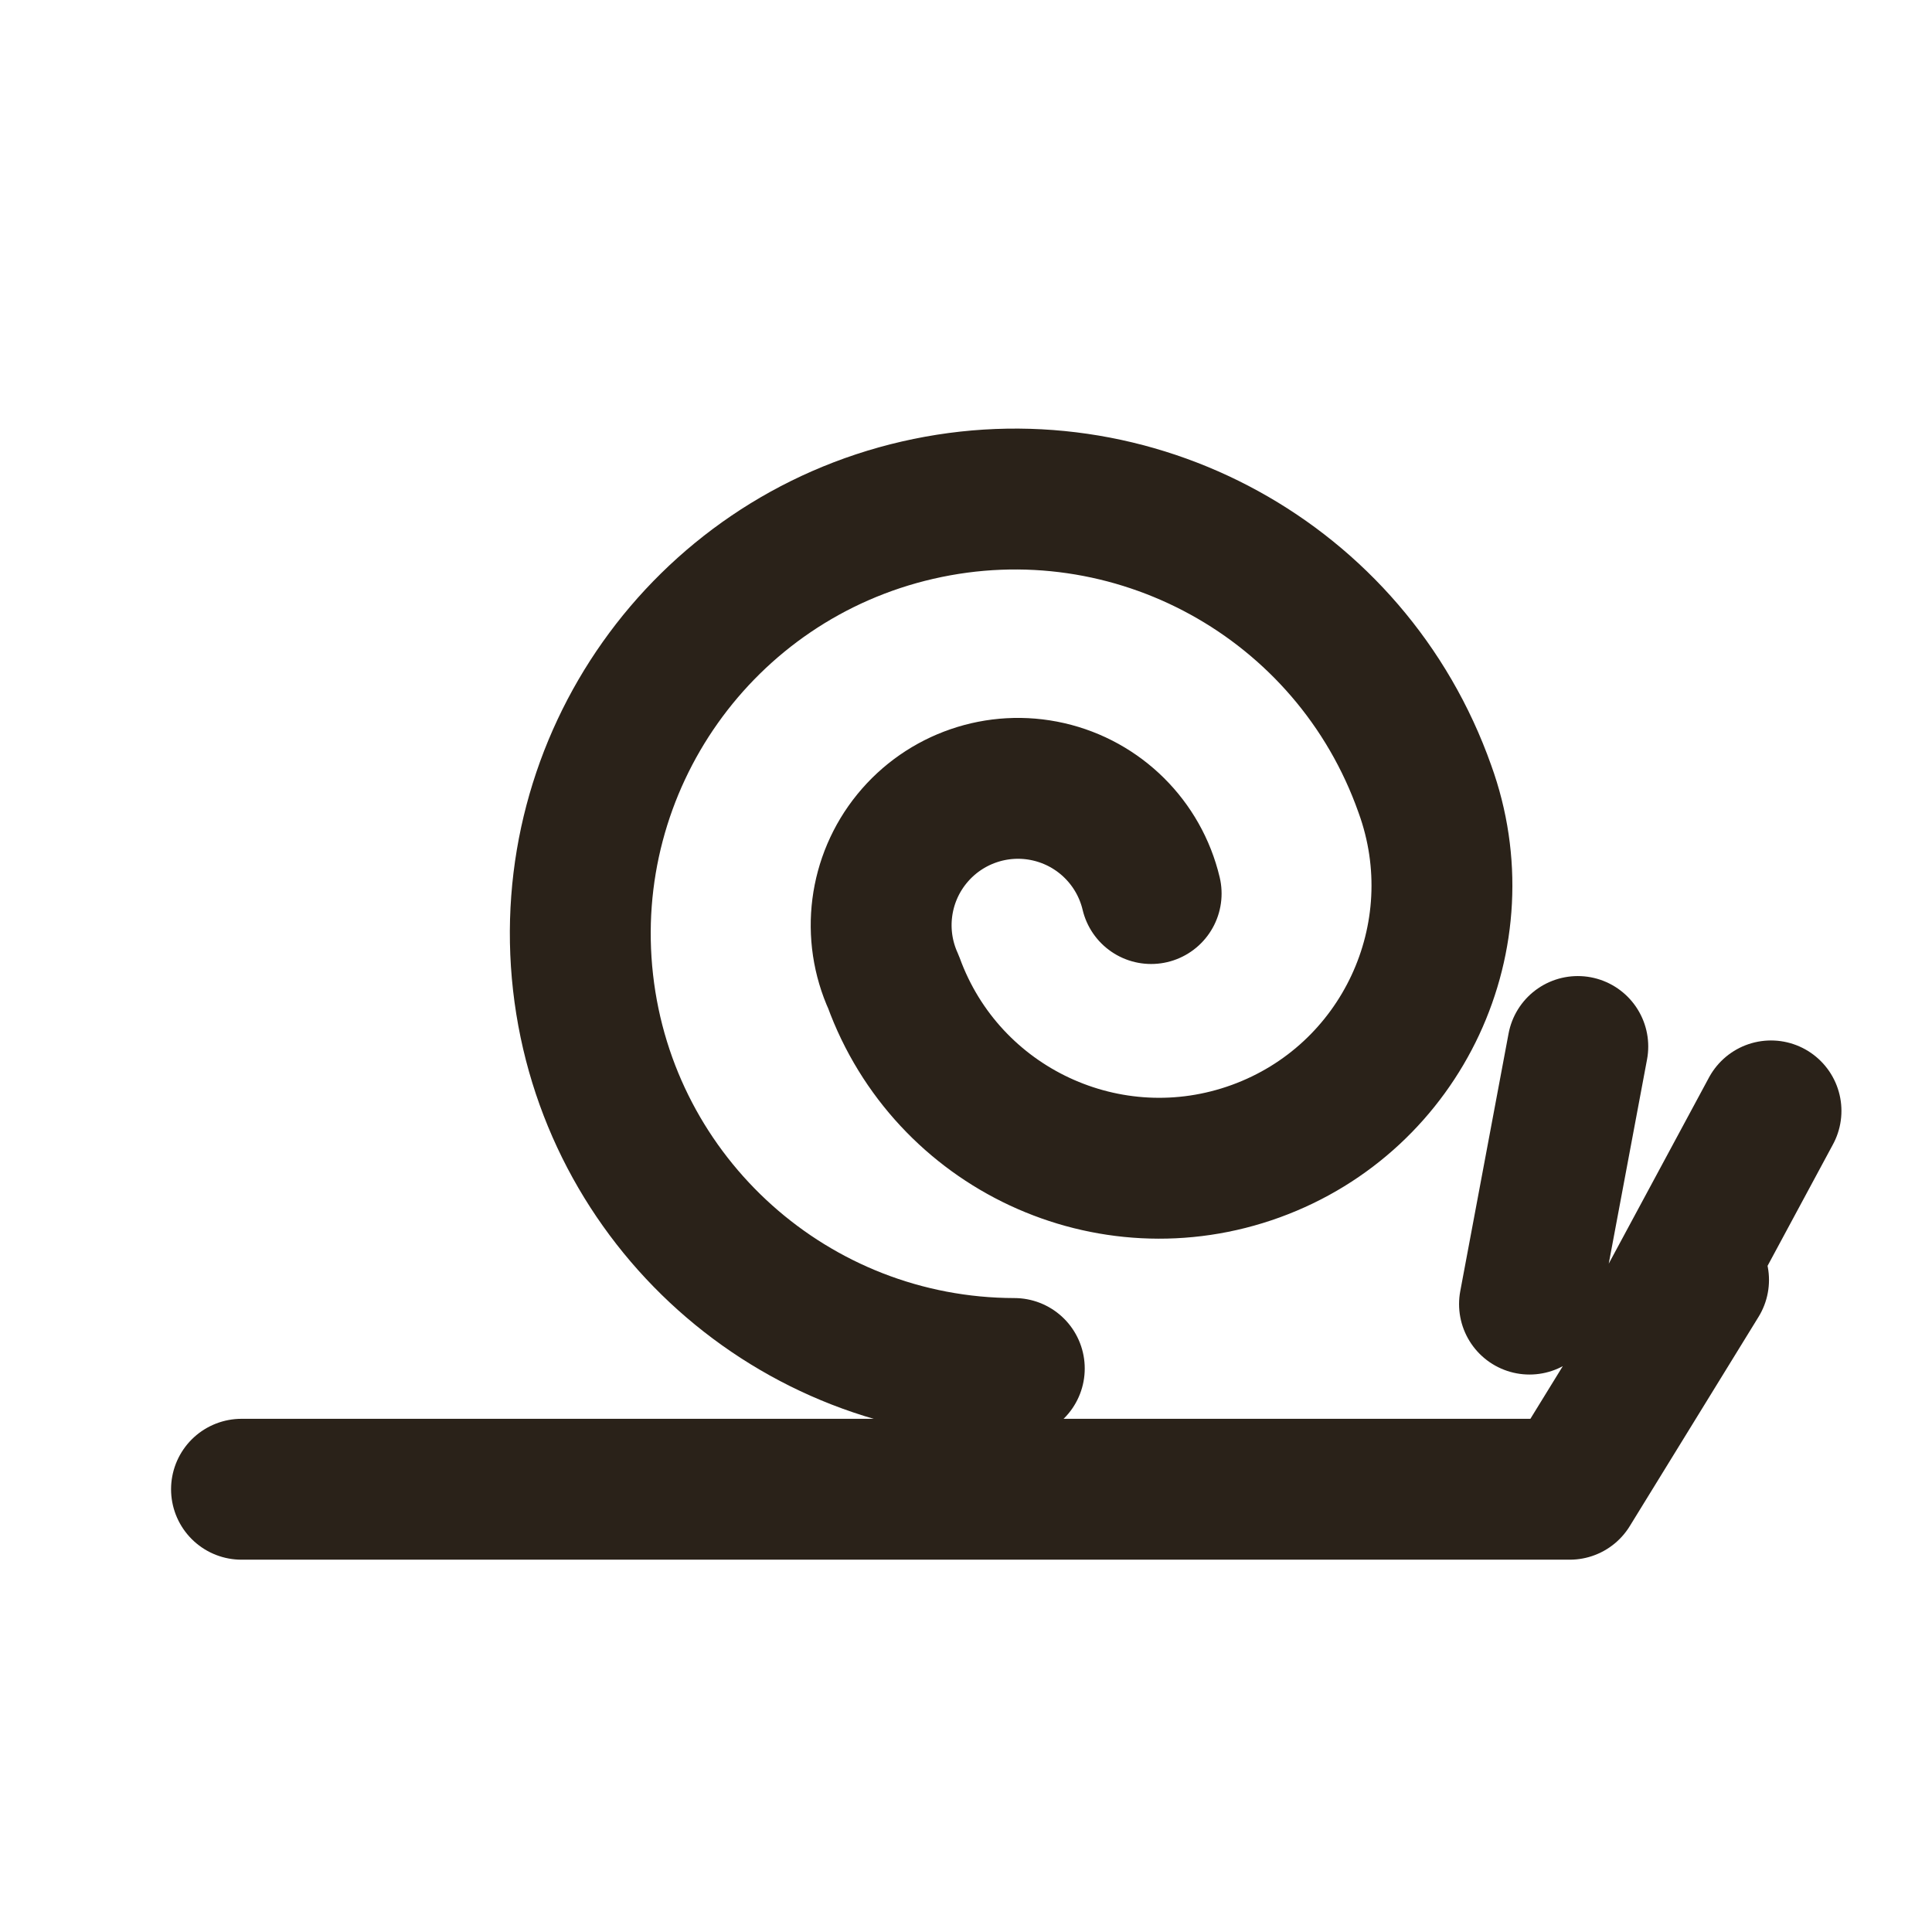
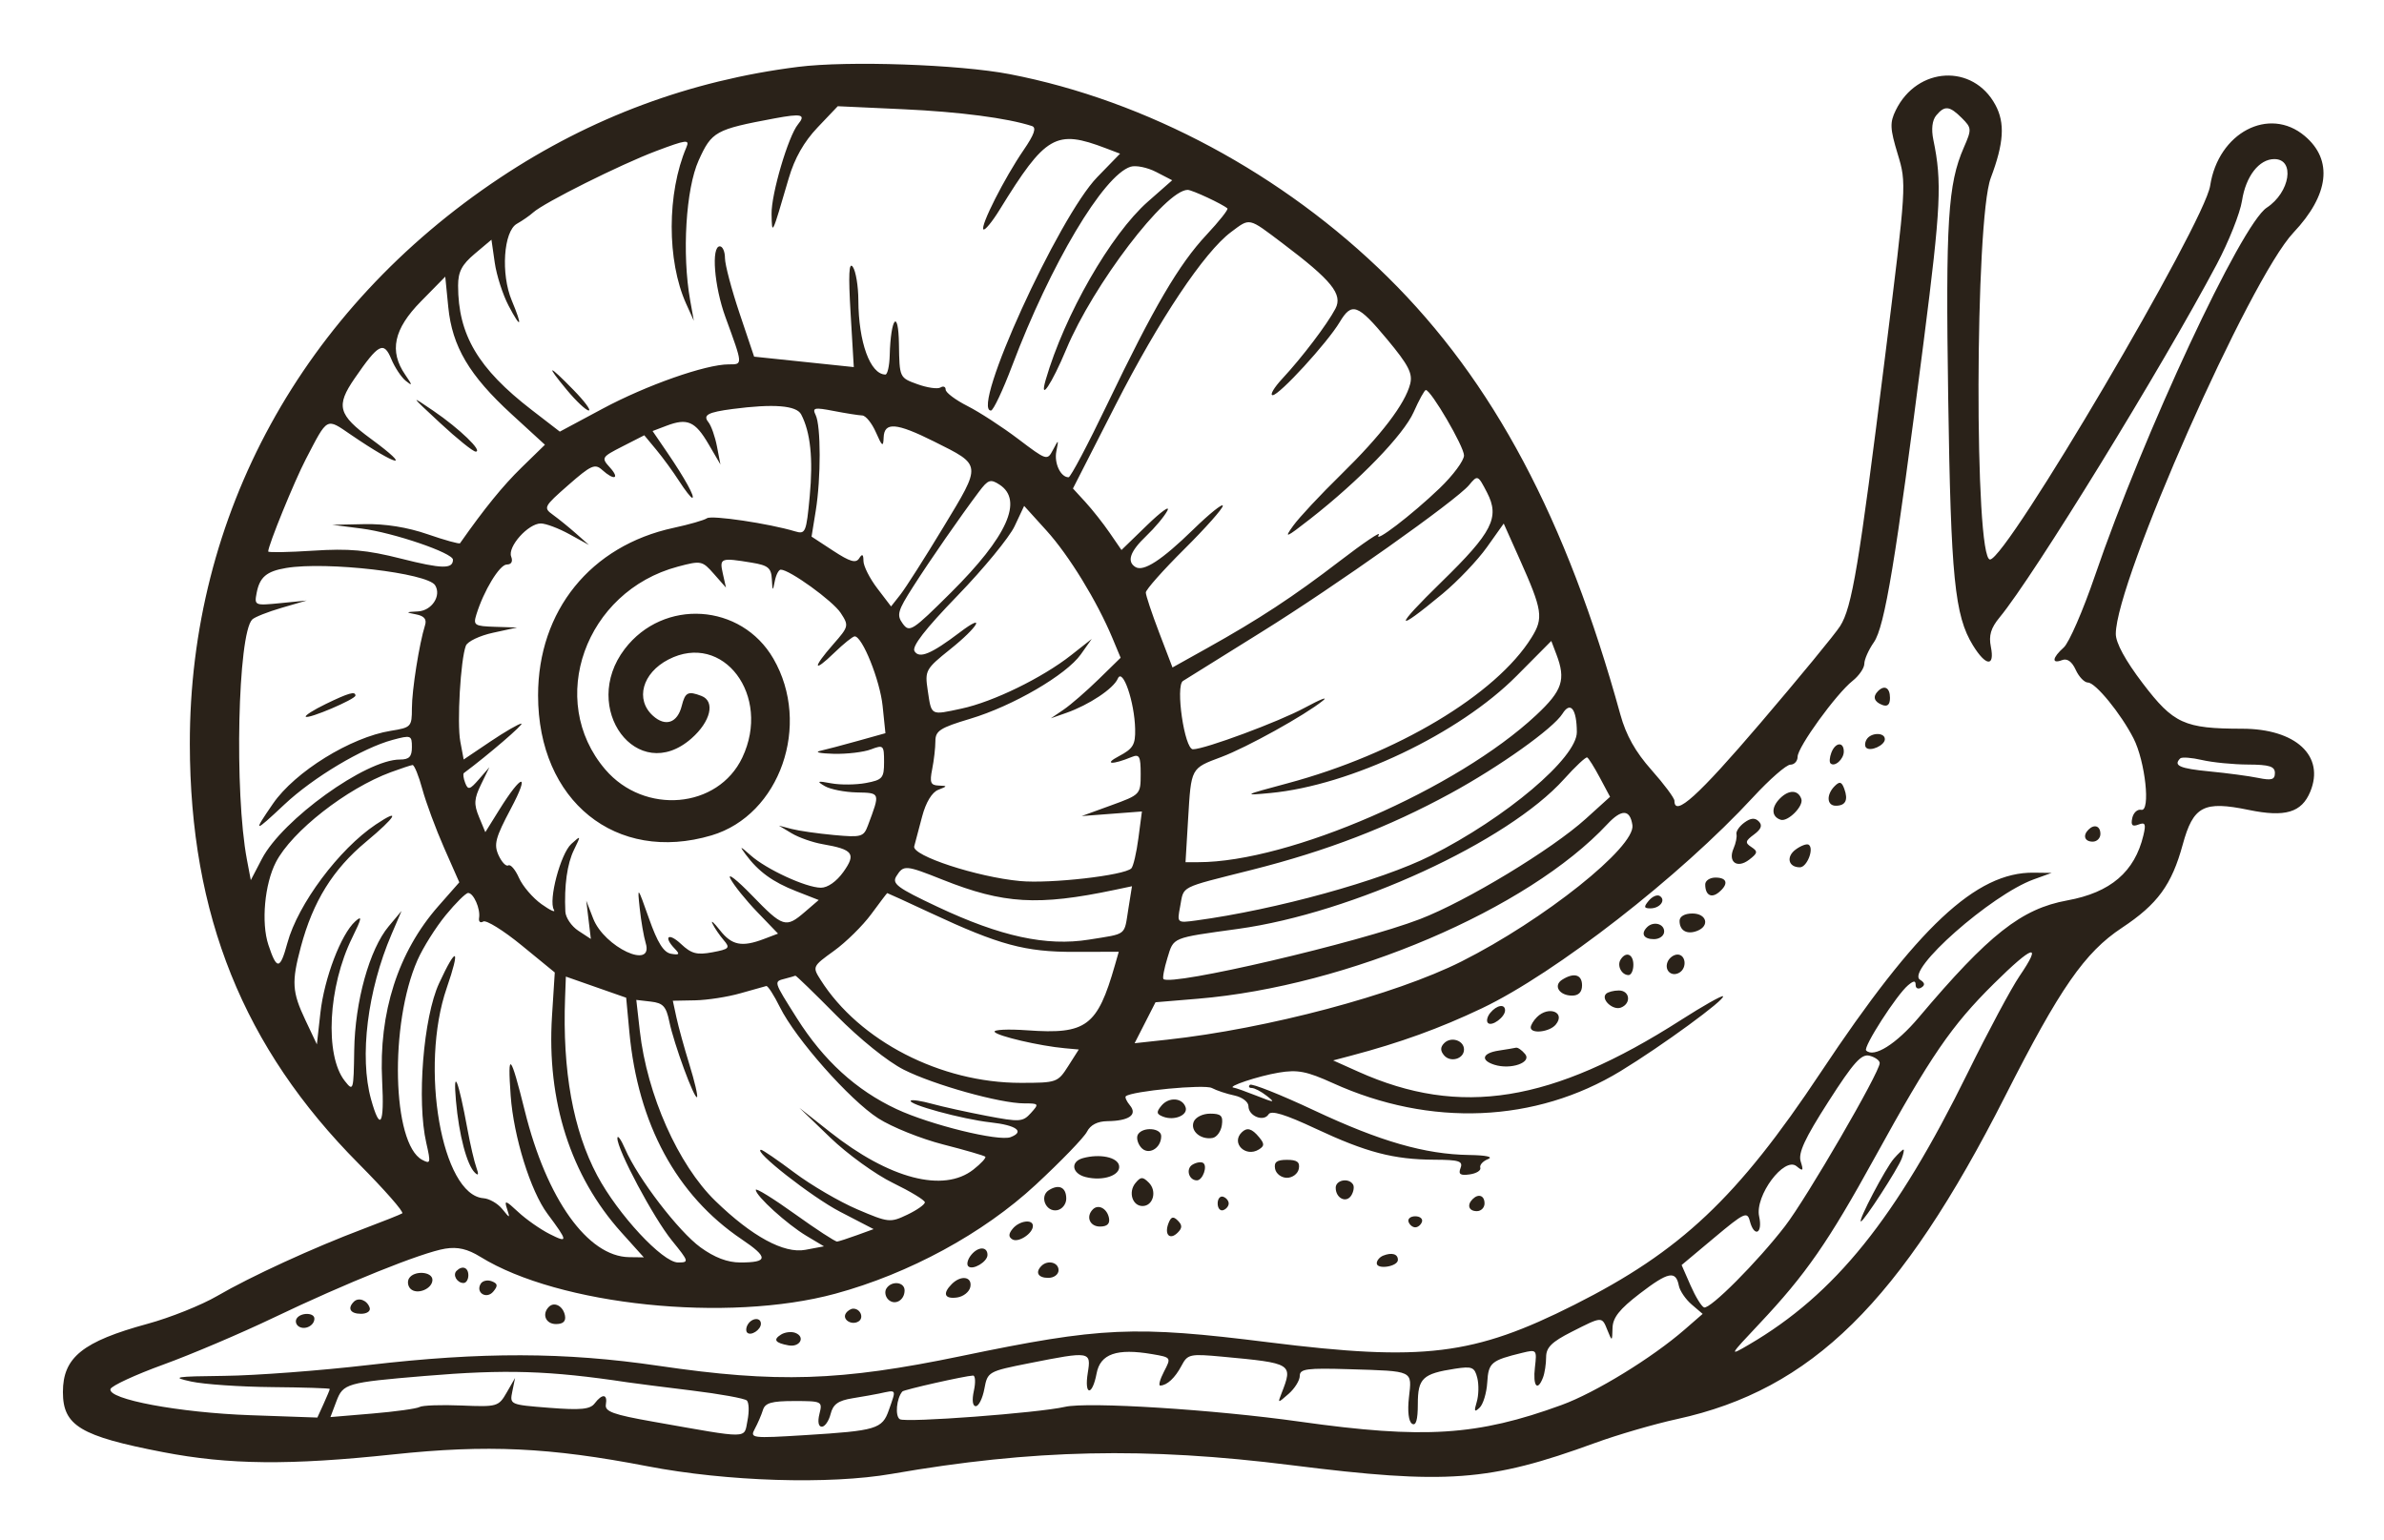
- <svg xmlns="http://www.w3.org/2000/svg" viewBox="0 0 24 24" width="24" height="24" fill="none" stroke="#2a2219" stroke-width="1.75" stroke-linecap="round" stroke-linejoin="round">
-   <path d="M12.6 17a5.4 5.4 0 1 1 5.1-7.2 3.5 3.5 0 1 1-6.6 2.4 1.7 1.7 0 1 1 3.2-1.1" />
-   <path d="M3 18.5h16.5l1.6-2.6M19 16.2l.6-3.2M20.6 16.4l1.4-2.6" />
+ <svg xmlns="http://www.w3.org/2000/svg" viewBox="0 0 464 300" width="48" height="31">
+   <path d="M 155.230 13.033 C 134.210 15.684, 114.851 22.887, 97.203 34.622 C 58.645 60.262, 36.667 100.377, 36.730 145 C 36.777 178.336, 47.166 204.156, 69.624 226.748 C 74.679 231.834, 78.501 236.190, 78.117 236.428 C 77.732 236.666, 74.331 238.022, 70.559 239.442 C 60.824 243.106, 48.567 248.733, 42.067 252.523 C 39.005 254.308, 32.910 256.748, 28.522 257.944 C 15.841 261.401, 12 264.494, 12 271.246 C 12 277.804, 15.403 279.848, 31.490 282.952 C 44.342 285.432, 56.151 285.549, 76.410 283.397 C 94.653 281.458, 106.848 282.027, 125.910 285.707 C 141.338 288.684, 161.333 289.308, 173.500 287.190 C 201 282.405, 222.973 281.928, 251.400 285.500 C 281.630 289.299, 289.906 288.694, 310.500 281.179 C 314.900 279.573, 322.100 277.475, 326.500 276.516 C 352.760 270.790, 370.066 253.750, 390.471 213.528 C 401.116 192.544, 405.947 185.583, 413.189 180.791 C 420.138 176.192, 422.895 172.421, 425.036 164.583 C 427.090 157.064, 429.108 156.003, 437.904 157.819 C 445.002 159.285, 448.204 158.337, 449.889 154.268 C 452.780 147.289, 447.063 142.003, 436.615 141.994 C 425.352 141.986, 423.252 141.026, 417.250 133.149 C 413.879 128.725, 412 125.281, 412 123.527 C 412 113.277, 438.077 54.363, 446.614 45.325 C 453.575 37.956, 454.365 31.167, 448.805 26.489 C 441.863 20.648, 431.961 25.858, 430.388 36.180 C 429.270 43.514, 390.749 108.938, 387.500 109.021 C 384.418 109.100, 384.541 42.878, 387.638 34.671 C 390.197 27.889, 390.444 23.980, 388.537 20.439 C 384.193 12.372, 373.306 12.952, 369.132 21.473 C 367.946 23.892, 367.996 25.034, 369.507 30.022 C 371.244 35.759, 371.235 35.894, 367.023 69.639 C 361.944 110.331, 360.602 118.364, 358.277 122.015 C 357.300 123.550, 350.311 132.049, 342.747 140.903 C 330.592 155.129, 326 159.279, 326 156.033 C 326 155.502, 323.987 152.800, 321.527 150.031 C 318.397 146.506, 316.578 143.269, 315.469 139.247 C 304.940 101.071, 290.690 74.270, 270.143 54 C 249.755 33.886, 223.135 19.594, 196.490 14.454 C 186.620 12.551, 164.968 11.805, 155.230 13.033 M 159.046 24.831 C 156.394 27.619, 154.563 30.843, 153.425 34.733 C 150.117 46.035, 150.167 45.931, 150.079 41.718 C 149.998 37.855, 153.337 26.523, 155.233 24.226 C 156.824 22.298, 155.957 22.079, 150.648 23.071 C 139.128 25.223, 138.420 25.616, 135.873 31.256 C 133.376 36.785, 132.603 49.489, 134.216 58.500 L 134.932 62.500 133.435 59.182 C 129.664 50.819, 129.683 37.621, 133.481 28.713 C 134.160 27.119, 133.521 27.197, 127.581 29.433 C 120.653 32.041, 105.727 39.500, 103.624 41.405 C 102.960 42.007, 101.535 42.996, 100.458 43.603 C 97.857 45.068, 97.297 53.381, 99.451 58.536 C 101.613 63.711, 101.306 64.249, 98.850 59.591 C 97.716 57.440, 96.499 53.662, 96.144 51.194 L 95.500 46.707 92.250 49.443 C 89.734 51.560, 89 52.961, 89 55.646 C 89 65.229, 92.902 71.824, 103.334 79.872 L 108.822 84.106 117.161 79.637 C 125.702 75.059, 137.246 71, 141.722 71 C 144.517 71, 144.533 71.224, 141.087 61.775 C 138.902 55.781, 138.288 48, 140 48 C 140.550 48, 141 49.033, 141 50.295 C 141 51.558, 142.278 56.395, 143.840 61.044 L 146.681 69.497 156.392 70.513 L 166.102 71.528 165.478 61.014 C 165.031 53.495, 165.155 50.927, 165.911 52 C 166.493 52.825, 166.979 55.750, 166.990 58.500 C 167.024 66.688, 169.289 72.924, 172.250 72.985 C 172.662 72.993, 173.045 71.313, 173.100 69.250 C 173.296 61.868, 174.794 60.037, 174.900 67.049 C 175 73.593, 175.003 73.599, 178.494 74.862 C 180.416 75.557, 182.441 75.846, 182.994 75.504 C 183.547 75.162, 184 75.349, 184 75.921 C 184 76.492, 185.912 77.929, 188.250 79.115 C 190.588 80.300, 195.037 83.192, 198.139 85.542 C 203.693 89.750, 203.794 89.782, 204.915 87.657 C 206.020 85.561, 206.038 85.570, 205.568 87.948 C 205.110 90.261, 206.403 93, 207.952 93 C 208.341 93, 211.734 86.588, 215.493 78.750 C 224.565 59.835, 229.446 51.507, 234.835 45.745 C 237.292 43.118, 239.122 40.808, 238.901 40.612 C 237.956 39.769, 232.018 37, 231.158 37 C 226.839 37, 212.732 55.513, 207.512 68.032 C 204.682 74.817, 202.188 78.528, 203.500 74 C 207.151 61.398, 216.177 45.655, 223.392 39.304 L 228.141 35.124 225.020 33.511 C 223.304 32.623, 221.058 32.164, 220.028 32.491 C 214.736 34.171, 204.435 51.482, 196.963 71.250 C 195.144 76.062, 193.284 80, 192.828 80 C 188.803 80, 205.970 42.301, 213.545 34.507 L 217.981 29.943 215.240 28.899 C 205.461 25.172, 203.494 26.307, 194.534 40.844 C 193.061 43.234, 191.633 44.966, 191.361 44.694 C 190.715 44.048, 195.463 34.676, 199.190 29.240 C 201.279 26.192, 201.739 24.859, 200.805 24.556 C 196.020 23.003, 186.735 21.791, 175.739 21.285 L 162.979 20.697 159.046 24.831 M 377.008 22.491 C 376.226 23.433, 376.020 25.181, 376.450 27.241 C 378.156 35.426, 377.926 40.231, 374.570 66.500 C 369.106 109.262, 366.976 122.128, 364.858 125.154 C 363.836 126.614, 363 128.494, 363 129.332 C 363 130.169, 361.967 131.675, 360.704 132.677 C 357.514 135.209, 350 145.585, 350 147.457 C 350 148.306, 349.365 149, 348.589 149 C 347.812 149, 344.550 151.847, 341.339 155.326 C 327.133 170.719, 302.842 189.631, 288.500 196.465 C 280.317 200.364, 272.510 203.192, 263 205.703 L 259.500 206.627 264.437 208.840 C 284.262 217.726, 302.120 214.857, 327.293 198.741 C 331.579 195.997, 335.255 193.922, 335.462 194.129 C 336.025 194.692, 323.549 203.809, 315.534 208.691 C 298.945 218.795, 278.440 219.661, 259.466 211.057 C 254.344 208.735, 252.580 208.392, 248.908 209.003 C 244.921 209.666, 238.591 211.781, 240.128 211.937 C 240.473 211.971, 242.498 212.689, 244.628 213.532 C 248.106 214.908, 248.302 214.908, 246.559 213.532 C 245.491 212.689, 244.179 212, 243.642 212 C 243.106 212, 242.943 211.724, 243.280 211.386 C 243.618 211.049, 249.249 213.288, 255.794 216.362 C 268.686 222.418, 277.388 224.922, 286 225.056 C 289.335 225.107, 290.782 225.423, 289.676 225.859 C 288.673 226.255, 287.998 227.011, 288.176 227.539 C 288.354 228.068, 287.424 228.652, 286.109 228.838 C 284.267 229.098, 283.858 228.812, 284.328 227.588 C 284.840 226.253, 284.026 225.996, 279.219 225.976 C 271.302 225.942, 265.950 224.541, 256.103 219.927 C 250.139 217.132, 247.429 216.306, 246.922 217.127 C 245.969 218.669, 243 217.475, 243 215.550 C 243 214.708, 241.782 213.782, 240.250 213.459 C 238.737 213.140, 236.765 212.485, 235.867 212.004 C 234.449 211.245, 220.257 212.603, 219.107 213.609 C 218.892 213.797, 219.251 214.597, 219.906 215.387 C 221.428 217.221, 219.734 218.412, 215.530 218.464 C 213.577 218.488, 212.208 219.194, 211.530 220.528 C 210.964 221.643, 206.465 226.297, 201.533 230.870 C 191.329 240.331, 176.895 248.176, 162.500 252.086 C 141.540 257.780, 108.657 254.368, 93.358 244.912 C 90.851 243.363, 88.924 242.913, 86.489 243.308 C 81.978 244.040, 67.154 250.005, 53 256.782 C 46.675 259.811, 37.034 263.911, 31.576 265.894 C 26.118 267.878, 21.482 270.021, 21.274 270.658 C 20.624 272.644, 34.665 275.272, 48.540 275.760 L 61.579 276.219 62.790 273.563 C 63.455 272.101, 64 270.789, 64 270.645 C 64 270.502, 58.938 270.340, 52.750 270.285 C 46.563 270.230, 39.475 269.743, 37 269.202 C 33.006 268.330, 33.736 268.205, 43.500 268.093 C 49.550 268.024, 62.150 267.076, 71.500 265.985 C 93.639 263.404, 109.781 263.445, 128.027 266.129 C 151.136 269.528, 163.459 269.134, 187 264.243 C 214.348 258.561, 220.734 258.275, 246.950 261.554 C 277.066 265.321, 286.910 264.113, 306.500 254.248 C 327.244 243.802, 338.254 233.417, 354.502 208.971 C 373.315 180.664, 384.783 169.907, 396 170.045 L 399.500 170.088 396 171.355 C 387.716 174.354, 370.984 189.130, 373.857 190.910 C 374.802 191.495, 374.878 191.957, 374.107 192.434 C 373.498 192.810, 373 192.586, 373 191.937 C 373 191.043, 372.643 191.052, 371.536 191.971 C 369.316 193.812, 362.725 204.059, 363.355 204.688 C 364.854 206.187, 369.223 203.447, 373.598 198.265 C 387.274 182.065, 393.609 177.073, 402.555 175.447 C 410.968 173.917, 415.684 169.886, 417.376 162.777 C 417.909 160.541, 417.736 160.164, 416.411 160.673 C 415.210 161.133, 414.902 160.807, 415.208 159.396 C 415.434 158.353, 416.220 157.634, 416.954 157.798 C 418.813 158.214, 417.747 148.358, 415.447 143.863 C 412.979 139.041, 408.046 133, 406.576 133 C 405.886 133, 404.812 131.884, 404.191 130.520 C 403.453 128.901, 402.529 128.243, 401.530 128.627 C 399.437 129.430, 399.606 128.172, 401.862 126.160 C 402.886 125.247, 405.615 118.971, 407.927 112.214 C 417.419 84.470, 436.433 43.728, 441.411 40.467 C 445.961 37.485, 446.977 31, 442.893 31 C 439.919 31, 437.328 34.337, 436.591 39.116 C 436.219 41.527, 434.003 47.100, 431.667 51.500 C 420.940 71.704, 395.977 112.304, 389.372 120.288 C 387.649 122.370, 387.215 123.826, 387.658 126.038 C 388.449 129.994, 386.685 129.849, 384.165 125.750 C 380.602 119.956, 379.864 112.578, 379.342 77.500 C 378.830 43.158, 379.286 35.838, 382.383 28.759 C 383.946 25.185, 383.930 24.930, 382.009 23.009 C 379.609 20.609, 378.652 20.510, 377.008 22.491 M 239.606 45.220 C 234.394 49.104, 225.586 62.291, 217.120 78.885 L 208.804 95.186 211.241 97.843 C 212.582 99.304, 214.709 102.001, 215.968 103.835 L 218.258 107.171 223.247 102.335 C 225.991 99.676, 227.772 98.400, 227.204 99.500 C 226.637 100.600, 224.783 102.822, 223.086 104.437 C 219.929 107.442, 219.242 109.414, 220.979 110.487 C 222.557 111.462, 226.103 109.160, 232.250 103.168 C 235.412 100.085, 238 98.010, 238 98.556 C 238 99.103, 234.625 102.903, 230.500 107 C 226.375 111.097, 223 114.902, 223 115.454 C 223 116.006, 224.170 119.518, 225.599 123.259 L 228.198 130.061 234.849 126.350 C 245.087 120.637, 251.742 116.267, 260.848 109.279 C 265.440 105.756, 268.838 103.464, 268.399 104.186 C 267.195 106.169, 274.861 100.316, 280.250 95.139 C 282.863 92.629, 285 89.749, 285 88.740 C 285 87.014, 278.567 76, 277.559 76 C 277.303 76, 276.240 77.930, 275.196 80.289 C 273.241 84.709, 264.607 93.630, 255.056 101.097 C 250.242 104.860, 249.858 105.014, 251.732 102.426 C 252.897 100.817, 257.072 96.350, 261.009 92.500 C 268.848 84.833, 273.539 78.683, 274.516 74.793 C 275.026 72.758, 274.174 71.111, 270.037 66.140 C 264.300 59.246, 263.137 58.820, 260.787 62.750 C 258.362 66.806, 249.017 77, 247.724 77 C 247.110 77, 247.967 75.537, 249.629 73.750 C 253.475 69.614, 258.352 63.183, 259.945 60.148 C 261.417 57.344, 259.234 54.643, 249.651 47.413 C 242.893 42.314, 243.367 42.418, 239.606 45.220 M 81.750 58.738 C 76.450 64.128, 75.533 68.425, 78.702 73.027 C 80.135 75.109, 80.152 75.297, 78.810 74.217 C 77.933 73.511, 76.659 71.591, 75.980 69.951 C 74.518 66.422, 73.500 66.960, 68.854 73.712 C 65.145 79.104, 65.605 80.805, 72.053 85.539 C 80.280 91.578, 77.257 90.951, 68.137 84.726 C 63.249 81.390, 63.652 81.173, 59.334 89.465 C 57.097 93.761, 52 106.265, 52 107.458 C 52 107.685, 55.941 107.615, 60.758 107.303 C 67.751 106.850, 71.202 107.162, 77.881 108.851 C 85.840 110.863, 88 110.909, 88 109.063 C 88 107.742, 76.419 103.791, 70.212 102.995 L 64.500 102.262 70.746 102.131 C 74.800 102.046, 79.123 102.737, 83.062 104.101 C 86.401 105.256, 89.243 106.044, 89.378 105.851 C 94.134 99.069, 97.737 94.637, 101.386 91.081 L 105.920 86.662 99.439 80.723 C 91.177 73.152, 87.848 67.524, 87.087 59.838 L 86.500 53.908 81.750 58.738 M 110.194 75.982 C 112.012 78.172, 113.929 79.972, 114.453 79.982 C 114.977 79.992, 113.648 78.200, 111.500 76 C 106.515 70.895, 105.963 70.888, 110.194 75.982 M 85.500 82.426 C 88.800 85.490, 91.916 87.997, 92.424 87.998 C 93.918 88.001, 89.288 83.532, 84.204 80.064 C 79.583 76.912, 79.605 76.953, 85.500 82.426 M 142.500 79.693 C 137.650 80.328, 136.652 80.871, 137.772 82.262 C 138.320 82.943, 139.072 85.075, 139.442 87 L 140.116 90.500 137.781 86.508 C 135.196 82.090, 133.657 81.420, 129.620 82.955 L 126.897 83.990 129.800 88.245 C 133.163 93.172, 135.268 97, 134.617 97 C 134.367 97, 133.225 95.537, 132.078 93.750 C 130.931 91.963, 128.932 89.221, 127.636 87.659 L 125.279 84.817 121.046 86.977 C 116.955 89.064, 116.872 89.201, 118.562 91.068 C 120.586 93.305, 119.423 93.692, 117.070 91.564 C 115.668 90.295, 114.903 90.636, 110.492 94.505 C 105.674 98.730, 105.570 98.932, 107.500 100.325 C 108.600 101.119, 110.625 102.764, 112 103.980 L 114.500 106.192 110.693 104.096 C 108.599 102.943, 106.090 102, 105.117 102 C 102.669 102, 98.608 106.535, 99.342 108.449 C 99.711 109.410, 99.387 110, 98.489 110 C 97.094 110, 94.004 115.081, 92.561 119.750 C 91.917 121.831, 92.189 122.010, 96.183 122.138 L 100.500 122.275 95.796 123.297 C 93.209 123.858, 90.832 124.994, 90.515 125.821 C 89.478 128.523, 88.760 140.905, 89.432 144.489 L 90.089 147.993 95.281 144.496 C 98.137 142.573, 100.858 141, 101.328 141 C 101.967 141, 94.848 147.124, 90.126 150.636 C 89.921 150.789, 90.037 151.654, 90.384 152.558 C 90.932 153.986, 91.285 153.892, 93.057 151.851 L 95.099 149.500 93.471 152.853 C 92.113 155.648, 92.047 156.700, 93.074 159.180 L 94.306 162.154 96.999 157.827 C 101.473 150.640, 103.064 150.446, 99.293 157.547 C 96.267 163.244, 95.925 164.540, 96.887 166.651 C 97.504 168.005, 98.361 168.895, 98.792 168.629 C 99.223 168.362, 100.156 169.456, 100.866 171.060 C 101.576 172.663, 103.553 174.969, 105.259 176.184 C 106.965 177.399, 108.052 177.892, 107.673 177.280 C 106.553 175.468, 108.963 166.344, 111.063 164.443 C 112.962 162.724, 112.973 162.748, 111.579 165.594 C 110.252 168.301, 109.658 172.560, 109.899 177.635 C 109.954 178.809, 111.095 180.488, 112.434 181.365 L 114.868 182.959 114.422 179.230 L 113.976 175.500 115.317 178.971 C 117.483 184.574, 127.170 189.097, 125.553 183.750 C 125.179 182.512, 124.655 179.475, 124.389 177 C 123.916 172.590, 123.952 172.630, 126.203 179 C 127.867 183.709, 129.051 185.596, 130.500 185.847 C 132.117 186.128, 132.261 185.946, 131.250 184.897 C 128.921 182.480, 129.983 181.636, 132.444 183.947 C 134.455 185.836, 135.536 186.122, 138.542 185.558 C 141.853 184.937, 142.060 184.715, 140.750 183.186 C 139.955 182.259, 138.977 180.825, 138.578 180 C 138.178 179.175, 138.823 179.737, 140.009 181.250 C 142.329 184.207, 144.296 184.598, 148.604 182.960 L 151.339 181.921 147.286 177.710 C 145.057 175.395, 142.707 172.472, 142.064 171.216 C 141.420 169.960, 143.305 171.423, 146.253 174.466 C 152.316 180.725, 152.851 180.892, 156.578 177.687 L 159.267 175.374 154.883 173.658 C 150.301 171.865, 147.503 169.828, 145.030 166.486 C 143.767 164.779, 143.908 164.808, 146.030 166.688 C 149.109 169.415, 156.778 172.949, 159.682 172.978 C 160.997 172.991, 162.742 171.767, 164.074 169.897 C 166.600 166.348, 165.981 165.521, 160.020 164.488 C 158.084 164.152, 155.375 163.202, 154 162.376 L 151.500 160.875 154 161.529 C 155.375 161.889, 159.078 162.420, 162.230 162.710 C 167.568 163.201, 168.020 163.076, 168.846 160.869 C 171.269 154.398, 171.306 154.507, 166.683 154.409 C 164.321 154.359, 161.514 153.804, 160.445 153.176 C 158.790 152.205, 158.980 152.124, 161.715 152.635 C 163.483 152.965, 166.520 152.937, 168.465 152.573 C 171.696 151.966, 172 151.614, 172 148.479 C 172 145.211, 171.879 145.095, 169.435 146.025 C 168.024 146.561, 164.762 146.948, 162.185 146.884 C 159.608 146.820, 158.400 146.567, 159.500 146.321 C 160.600 146.075, 163.922 145.197, 166.883 144.370 L 172.266 142.867 171.718 137.561 C 171.202 132.559, 167.768 124, 166.277 124 C 165.902 124, 164.111 125.438, 162.298 127.196 C 158.127 131.238, 158.010 130.197, 162.110 125.527 C 165.131 122.086, 165.172 121.912, 163.546 119.430 C 162.008 117.082, 153.586 111, 151.874 111 C 151.470 111, 150.944 112.013, 150.706 113.250 C 150.316 115.273, 150.259 115.236, 150.136 112.881 C 150.021 110.666, 149.421 110.166, 146.250 109.642 C 140.156 108.635, 139.901 108.729, 140.580 111.750 L 141.197 114.500 138.849 111.832 C 136.575 109.250, 136.351 109.204, 131.810 110.413 C 113.761 115.215, 106.157 136.478, 117.677 149.935 C 125.302 158.844, 139.640 157.600, 144.377 147.619 C 150.100 135.558, 140.637 122.999, 129.980 128.510 C 124.889 131.143, 123.468 136.303, 126.963 139.466 C 129.407 141.678, 131.741 140.878, 132.579 137.543 C 133.246 134.884, 133.803 134.603, 136.418 135.607 C 139.153 136.656, 138.225 140.596, 134.465 143.896 C 123.953 153.126, 112.666 137.993, 121.462 126.462 C 129.023 116.548, 144.166 117.528, 150.431 128.337 C 157.885 141.198, 151.722 158.817, 138.384 162.778 C 119.760 168.308, 104.584 156.061, 104.584 135.500 C 104.584 118.997, 114.831 106.333, 131 102.853 C 134.025 102.202, 136.950 101.360, 137.500 100.981 C 138.419 100.348, 149.582 102.010, 154.656 103.536 C 156.691 104.148, 156.852 103.764, 157.512 96.713 C 158.200 89.374, 157.661 84.214, 155.847 80.750 C 154.930 79, 150.478 78.647, 142.500 79.693 M 158.671 80.873 C 159.706 83.004, 159.714 93.175, 158.686 99.531 L 157.873 104.561 162.098 107.328 C 165.365 109.467, 166.510 109.800, 167.147 108.797 C 167.752 107.843, 167.973 107.980, 167.985 109.317 C 167.993 110.316, 169.207 112.716, 170.683 114.650 L 173.365 118.167 175.201 115.834 C 176.211 114.550, 179.982 108.631, 183.582 102.679 C 191.064 90.310, 191.108 90.709, 181.742 86.029 C 174.389 82.355, 172.030 82.168, 171.918 85.250 C 171.849 87.166, 171.626 87.017, 170.416 84.250 C 169.634 82.463, 168.433 80.980, 167.747 80.956 C 167.061 80.932, 164.561 80.538, 162.190 80.080 C 158.395 79.346, 157.975 79.441, 158.671 80.873 M 190.500 95.802 C 186.767 100.772, 181.066 108.993, 177.656 114.323 C 174.640 119.038, 174.414 119.846, 175.645 121.529 C 176.947 123.310, 177.508 122.948, 185.008 115.492 C 195.990 104.575, 199.186 97.485, 194.500 94.439 C 192.736 93.292, 192.264 93.452, 190.500 95.802 M 285.971 94.535 C 283.520 97.488, 259.734 114.333, 245.679 123.068 C 237.881 127.916, 230.932 132.246, 230.237 132.691 C 228.736 133.653, 230.539 146, 232.181 146 C 234.488 146, 248.971 140.620, 254 137.894 C 257.025 136.255, 258.600 135.641, 257.500 136.531 C 253.992 139.368, 242.665 145.652, 237.717 147.505 C 231.731 149.748, 231.845 149.535, 231.240 159.612 L 230.738 168 233.258 168 C 250.926 168, 283.676 153.737, 299.069 139.339 C 304.181 134.557, 304.882 132.451, 303.004 127.512 L 302.009 124.893 295.254 131.697 C 284.061 142.971, 262.891 153.043, 247.274 154.524 C 241.790 155.045, 241.958 154.950, 250.620 152.629 C 271.881 146.934, 291.241 135.365, 298.164 124.219 C 300.527 120.413, 300.301 118.927, 295.831 108.930 L 292.739 102.015 289.451 106.640 C 287.642 109.184, 283.763 113.257, 280.831 115.691 C 271.364 123.550, 271.267 122.509, 280.617 113.391 C 290.523 103.731, 292.001 100.836, 289.496 95.991 C 287.703 92.525, 287.655 92.506, 285.971 94.535 M 197.431 102.539 C 196.406 104.717, 191.416 110.791, 186.342 116.035 C 179.984 122.605, 177.369 125.979, 177.931 126.888 C 178.868 128.404, 181.186 127.441, 186.750 123.225 C 191.993 119.252, 190.376 122.119, 184.903 126.500 C 180.098 130.346, 179.928 130.652, 180.498 134.462 C 181.259 139.541, 180.974 139.386, 187.114 138.069 C 193.278 136.747, 202.839 132.080, 208.475 127.642 L 212.465 124.500 210.341 127.502 C 207.506 131.508, 197.082 137.575, 188.750 140.066 C 182.923 141.809, 182 142.404, 182 144.417 C 182 145.700, 181.719 148.156, 181.375 149.875 C 180.855 152.473, 181.066 153.012, 182.625 153.070 C 184.396 153.137, 184.391 153.183, 182.544 153.906 C 181.334 154.379, 180.142 156.355, 179.420 159.086 C 178.778 161.513, 178.083 164.135, 177.876 164.912 C 177.393 166.724, 190.102 170.893, 198.500 171.677 C 204.397 172.227, 218.831 170.580, 220.186 169.203 C 220.566 168.816, 221.184 166.164, 221.559 163.310 L 222.242 158.120 216.371 158.567 L 210.500 159.015 216.250 156.924 C 221.951 154.851, 222 154.799, 222 150.810 C 222 147.370, 221.746 146.891, 220.250 147.506 C 216.444 149.073, 214.687 148.963, 217.750 147.349 C 220.522 145.889, 220.989 145.112, 220.923 142.069 C 220.809 136.767, 218.493 130.022, 217.544 132.230 C 216.703 134.188, 211.942 137.354, 207.489 138.916 L 204.500 139.965 207 138.266 C 208.375 137.331, 211.434 134.676, 213.798 132.366 L 218.096 128.167 216.496 124.336 C 213.480 117.118, 208.026 108.222, 203.661 103.401 L 199.294 98.578 197.431 102.539 M 55.500 110.674 C 51.675 111.315, 50.339 112.447, 49.746 115.547 C 49.281 117.982, 49.375 118.023, 54.386 117.524 L 59.500 117.015 54.621 118.437 C 51.937 119.219, 49.359 120.241, 48.891 120.709 C 46.073 123.527, 45.386 154.471, 47.853 167.500 L 48.610 171.500 50.770 167.358 C 54.763 159.703, 71.018 148, 77.660 148 C 79.469 148, 80 147.451, 80 145.581 C 80 143.272, 79.828 143.208, 76.250 144.169 C 70.377 145.746, 60.795 151.467, 55.152 156.765 C 49.182 162.370, 48.971 162.356, 52.920 156.616 C 57.219 150.367, 68.080 143.650, 75.908 142.399 C 79.850 141.768, 80 141.608, 80 138.009 C 80 134.457, 81.429 125.422, 82.560 121.825 C 82.928 120.656, 82.394 120.018, 80.794 119.711 C 78.725 119.315, 78.763 119.259, 81.183 119.136 C 83.873 119, 85.789 116.085, 84.528 114.046 C 83.044 111.644, 63.350 109.356, 55.500 110.674 M 365.667 134.667 C 364.587 135.747, 364.896 136.746, 366.500 137.362 C 367.520 137.753, 368 137.308, 368 135.969 C 368 134.004, 366.928 133.405, 365.667 134.667 M 63.212 137.179 C 60.854 138.322, 59.103 139.436, 59.321 139.654 C 59.825 140.158, 69 136.254, 69 135.536 C 69 134.636, 67.686 135.009, 63.212 137.179 M 304.198 139.055 C 302.398 141.936, 291.946 149.380, 282.369 154.600 C 270.340 161.157, 258.293 165.796, 243.730 169.478 C 229.242 173.141, 230.476 172.509, 229.682 176.681 C 229.079 179.855, 229.085 179.861, 232.789 179.361 C 248.327 177.264, 268.859 171.597, 278.500 166.746 C 293.176 159.360, 307.009 147.659, 306.985 142.650 C 306.963 138.156, 305.742 136.582, 304.198 139.055 M 363.459 144.067 C 363.096 144.653, 363.050 145.384, 363.357 145.690 C 364.179 146.513, 367 145.229, 367 144.031 C 367 142.674, 364.303 142.701, 363.459 144.067 M 356.583 146.643 C 356.237 147.547, 356.159 148.492, 356.410 148.743 C 357.205 149.538, 359 147.942, 359 146.441 C 359 144.479, 357.361 144.617, 356.583 146.643 M 304.500 151.806 C 293.537 164.022, 263.320 177.910, 240.990 180.997 C 227.935 182.802, 228.463 182.584, 227.208 186.674 C 226.579 188.722, 226.232 190.565, 226.436 190.769 C 227.893 192.226, 264.569 183.657, 276.438 179.087 C 285.449 175.617, 302.123 165.524, 308.737 159.536 L 313.457 155.263 311.478 151.549 C 310.390 149.506, 309.275 147.725, 309 147.592 C 308.725 147.458, 306.700 149.355, 304.500 151.806 M 424.550 147.783 C 423.155 149.179, 424.452 149.754, 430.250 150.312 C 433.688 150.643, 437.962 151.214, 439.750 151.582 C 442.357 152.118, 443 151.929, 443 150.625 C 443 149.334, 441.920 148.995, 437.750 148.976 C 434.863 148.963, 430.835 148.565, 428.800 148.093 C 426.765 147.620, 424.853 147.481, 424.550 147.783 M 75.906 150.464 C 67.269 153.644, 56.610 161.986, 53.500 168 C 51.300 172.254, 50.612 179.795, 52.032 184.097 C 53.672 189.065, 54.313 189.005, 55.738 183.750 C 57.789 176.187, 65.803 165.447, 72.973 160.653 C 77.975 157.308, 76.933 159.142, 71.049 164.039 C 64.600 169.406, 60.730 175.647, 58.361 184.500 C 56.529 191.347, 56.649 193.280, 59.243 198.761 L 61.485 203.500 62.171 197.352 C 62.923 190.609, 66.183 182.049, 68.954 179.541 C 70.365 178.264, 70.246 178.909, 68.367 182.720 C 63.674 192.237, 62.977 205.612, 66.912 210.615 C 68.587 212.745, 68.642 212.569, 68.762 204.655 C 68.905 195.149, 71.733 184.975, 75.474 180.500 L 77.983 177.500 76.027 182.063 C 71.342 192.997, 69.740 205.922, 72.043 214.214 C 73.815 220.595, 74.653 219.218, 74.204 210.665 C 73.503 197.314, 77.306 185.478, 85.164 176.551 L 89.235 171.926 86.277 165.213 C 84.651 161.521, 82.740 156.363, 82.030 153.750 C 81.321 151.137, 80.461 149.032, 80.120 149.070 C 79.779 149.109, 77.883 149.736, 75.906 150.464 M 357.227 153.173 C 355.558 154.842, 355.679 157, 357.441 157 C 359.341 157, 359.897 155.904, 359.102 153.723 C 358.591 152.318, 358.197 152.203, 357.227 153.173 M 346.571 155.571 C 344.829 157.314, 344.884 159.128, 346.696 159.732 C 348.088 160.196, 351.196 157.088, 350.732 155.696 C 350.128 153.884, 348.314 153.829, 346.571 155.571 M 312.942 160.581 C 297.441 177.202, 262.333 192.174, 233.149 194.608 L 224.889 195.297 222.853 199.288 L 220.817 203.279 227.158 202.587 C 246.680 200.459, 271.607 193.835, 284.500 187.352 C 300.561 179.276, 318.438 165.018, 317.814 160.784 C 317.356 157.678, 315.713 157.609, 312.942 160.581 M 339.626 160.284 C 338.654 160.995, 337.962 162.009, 338.088 162.538 C 338.214 163.067, 337.961 164.318, 337.526 165.317 C 336.373 167.965, 338.215 169.307, 340.554 167.523 C 342.232 166.242, 342.294 165.903, 341.005 165.058 C 339.719 164.216, 339.790 163.873, 341.505 162.607 C 342.908 161.571, 343.188 160.817, 342.446 160.064 C 341.698 159.303, 340.880 159.367, 339.626 160.284 M 406.667 161.667 C 405.516 162.817, 405.938 164, 407.500 164 C 408.325 164, 409 163.325, 409 162.500 C 409 160.938, 407.817 160.516, 406.667 161.667 M 349.639 165.522 C 347.707 166.935, 348.184 169, 350.442 169 C 351.846 169, 353.278 165.290, 352.145 164.590 C 351.778 164.363, 350.650 164.783, 349.639 165.522 M 174.413 170.707 C 173.477 172.192, 174.520 172.973, 182.408 176.692 C 194.694 182.486, 203.638 184.424, 211.928 183.089 C 219.461 181.876, 218.747 182.437, 219.607 177.057 L 220.305 172.689 216.903 173.405 C 202.017 176.538, 195.268 176.138, 183.422 171.421 C 176.184 168.539, 175.800 168.508, 174.413 170.707 M 332 172.333 C 332 174.409, 333.184 175.093, 334.658 173.869 C 336.596 172.260, 336.307 171, 334 171 C 332.900 171, 332 171.600, 332 172.333 M 86.586 178.330 C 84.635 180.711, 82.161 184.648, 81.088 187.080 C 75.603 199.509, 76.147 222.867, 81.993 225.996 C 83.636 226.876, 83.700 226.618, 82.806 222.725 C 80.927 214.541, 82.233 198.217, 85.297 191.598 C 88.732 184.177, 89.498 184.646, 86.786 192.509 C 81.460 207.947, 85.817 232.879, 93.945 233.478 C 95.080 233.561, 96.718 234.500, 97.586 235.565 C 99.139 237.470, 99.153 237.470, 98.518 235.502 C 97.965 233.790, 98.275 233.881, 100.686 236.138 C 102.234 237.586, 105.012 239.535, 106.860 240.468 C 110.481 242.297, 110.437 241.909, 106.406 236.500 C 103.122 232.093, 99.822 221.493, 99.246 213.500 C 98.604 204.595, 99.222 205.267, 102.007 216.500 C 106.260 233.652, 114.270 244.864, 122.343 244.965 L 125.185 245 120.793 240.115 C 110.934 229.149, 106.247 214.521, 107.298 197.995 L 107.838 189.491 101.384 184.208 C 97.834 181.303, 94.465 179.212, 93.898 179.563 C 93.331 179.914, 92.967 179.593, 93.091 178.850 C 93.382 177.097, 92.022 174, 90.960 174 C 90.506 174, 88.537 175.948, 86.586 178.330 M 169.500 178.127 C 167.850 180.371, 164.586 183.587, 162.247 185.275 C 158.044 188.307, 158.014 188.373, 159.627 190.921 C 167.167 202.835, 183.022 211, 198.612 211 C 205.635 211, 205.852 210.924, 207.872 207.750 L 209.940 204.500 207.220 204.254 C 202.332 203.813, 194.045 201.882, 193.542 201.067 C 193.271 200.629, 196.152 200.493, 199.944 200.764 C 211.413 201.584, 213.563 199.983, 216.977 188.080 L 217.729 185.457 209.115 185.478 C 199.493 185.503, 194.468 184.145, 181.112 177.914 C 176.498 175.761, 172.673 174.011, 172.612 174.024 C 172.550 174.037, 171.150 175.883, 169.500 178.127 M 320.991 175.511 C 319.986 176.722, 320.047 177, 321.319 177 C 323.185 177, 324.406 175.369, 323.130 174.580 C 322.633 174.273, 321.671 174.692, 320.991 175.511 M 327 179.441 C 327 181.334, 328.432 182.155, 330.410 181.396 C 332.946 180.423, 332.296 178, 329.500 178 C 327.990 178, 327 178.571, 327 179.441 M 320.667 180.667 C 319.399 181.934, 320.008 183, 322 183 C 323.111 183, 324 182.333, 324 181.500 C 324 179.978, 321.885 179.449, 320.667 180.667 M 388.252 191.664 C 379.966 199.862, 375.939 205.739, 365.065 225.500 C 355.956 242.054, 351.595 248.337, 342.558 257.930 C 336.631 264.221, 336.586 264.309, 340.500 262.020 C 357.293 252.199, 369.188 237.418, 383.172 209 C 387.096 201.025, 391.631 192.556, 393.250 190.180 C 397.760 183.559, 395.880 184.118, 388.252 191.664 M 315.500 187 C 314.771 188.180, 315.717 190, 317.059 190 C 317.577 190, 318 189.100, 318 188 C 318 185.891, 316.545 185.309, 315.500 187 M 324.651 187.468 C 324.009 189.139, 325.499 190.427, 327 189.500 C 328.495 188.576, 328.206 186, 326.607 186 C 325.841 186, 324.960 186.661, 324.651 187.468 M 109.847 194.398 C 109.314 208.659, 111.407 220.232, 116.118 229.071 C 120.161 236.655, 128.847 246, 131.855 246 C 134.043 246, 133.996 245.830, 130.682 241.750 C 127.075 237.308, 119.972 223.977, 120.039 221.775 C 120.061 221.074, 120.739 222.023, 121.548 223.885 C 124.030 229.603, 131.973 239.968, 136.245 243.063 C 138.984 245.047, 141.495 246, 143.983 246 C 149.453 246, 149.509 245.025, 144.246 241.476 C 131.565 232.927, 124.039 219.031, 122.372 201.088 L 121.751 194.412 115.876 192.354 L 110 190.295 109.847 194.398 M 152.750 190.689 C 150.450 191.290, 150.388 191.080, 155.022 198.417 C 160.213 206.637, 166.571 212.436, 174.414 216.107 C 180.970 219.174, 194.347 222.465, 196.658 221.578 C 199.478 220.496, 197.796 219.257, 192.750 218.701 C 187.265 218.095, 176.507 215.159, 177.208 214.459 C 177.430 214.236, 179.291 214.518, 181.342 215.084 C 183.393 215.650, 188.186 216.707, 191.993 217.433 C 198.441 218.661, 199.031 218.623, 200.612 216.876 C 202.237 215.081, 202.180 215, 199.315 215 C 194.607 215, 181.718 211.396, 175.846 208.438 C 172.715 206.860, 167.276 202.482, 162.718 197.872 C 158.439 193.542, 154.839 190.052, 154.718 190.116 C 154.598 190.180, 153.713 190.438, 152.750 190.689 M 304.122 190.904 C 302.334 192.036, 303.563 194, 306.059 194 C 307.333 194, 308 193.313, 308 192 C 308 189.891, 306.424 189.445, 304.122 190.904 M 144 193.550 C 141.525 194.259, 137.552 194.875, 135.171 194.920 L 130.841 195 131.541 198.250 C 131.926 200.037, 133.068 204.181, 134.080 207.457 C 135.091 210.733, 135.756 213.577, 135.557 213.776 C 135.050 214.284, 131.047 203.384, 130.158 199.072 C 129.546 196.104, 128.939 195.444, 126.573 195.170 L 123.724 194.840 124.407 200.877 C 125.815 213.327, 131.882 226.977, 139.138 234.018 C 146.257 240.926, 152.496 244.317, 156.654 243.537 L 160.290 242.855 156.895 240.828 C 153.111 238.569, 147 233.022, 147 231.847 C 147 231.429, 150.422 233.543, 154.605 236.544 C 158.788 239.545, 162.500 241.966, 162.855 241.924 C 163.210 241.882, 164.954 241.320, 166.731 240.674 L 169.962 239.500 163.425 236.112 C 157.948 233.273, 146.330 224.169, 148.020 224.040 C 148.305 224.018, 151.230 226.018, 154.520 228.485 C 157.809 230.952, 163.330 234.176, 166.789 235.651 C 172.875 238.247, 173.190 238.280, 176.539 236.683 C 178.443 235.775, 179.976 234.688, 179.946 234.266 C 179.917 233.845, 177.117 232.150, 173.725 230.500 C 170.333 228.850, 164.845 224.882, 161.529 221.683 L 155.500 215.866 161.471 220.581 C 173.042 229.719, 183.584 232.475, 189.418 227.886 C 190.896 226.723, 191.933 225.599, 191.722 225.388 C 191.511 225.177, 187.813 224.103, 183.505 223.001 C 179.197 221.899, 173.512 219.612, 170.872 217.918 C 165.308 214.348, 154.758 202.421, 151.704 196.250 C 150.548 193.912, 149.354 192.059, 149.051 192.131 C 148.748 192.202, 146.475 192.841, 144 193.550 M 312.675 193.658 C 311.615 194.719, 314.012 196.933, 315.573 196.334 C 317.637 195.541, 317.328 193, 315.167 193 C 314.158 193, 313.037 193.296, 312.675 193.658 M 290.131 197.342 C 289.519 198.080, 289.310 198.976, 289.667 199.333 C 290.417 200.084, 293 198.181, 293 196.878 C 293 195.561, 291.393 195.821, 290.131 197.342 M 299.200 198.200 C 298.540 198.860, 298 199.760, 298 200.200 C 298 201.514, 301.668 201.105, 302.869 199.658 C 304.866 197.252, 301.490 195.910, 299.200 198.200 M 281.146 203.254 C 280.376 204.024, 280.362 204.731, 281.097 205.617 C 282.335 207.109, 285 206.346, 285 204.500 C 285 202.729, 282.484 201.916, 281.146 203.254 M 291.750 204.716 C 288.565 205.199, 288.143 206.593, 290.915 207.473 C 294.112 208.488, 298.275 207.036, 296.904 205.385 C 296.272 204.623, 295.473 204.067, 295.128 204.150 C 294.782 204.232, 293.262 204.487, 291.750 204.716 M 355.989 214.677 C 351.393 221.844, 350.081 224.679, 350.601 226.318 C 351.183 228.151, 351.060 228.295, 349.804 227.252 C 347.411 225.266, 341.626 233.020, 342.507 237.032 C 343.241 240.376, 341.547 241.199, 340.688 237.915 C 340.189 236.007, 339.600 236.284, 333.772 241.165 L 327.401 246.500 329.144 250.481 C 330.102 252.671, 331.286 254.595, 331.774 254.758 C 332.951 255.150, 342.157 245.909, 347.543 238.928 C 351.764 233.459, 366 208.946, 366 207.149 C 366 206.645, 365.114 206.002, 364.032 205.719 C 362.433 205.301, 360.926 206.979, 355.989 214.677 M 88.584 214.500 C 89.170 221.157, 90.701 226.973, 92.268 228.500 C 92.966 229.180, 93.060 228.860, 92.561 227.500 C 92.158 226.400, 91.374 223.025, 90.818 220 C 89.056 210.403, 87.992 207.784, 88.584 214.500 M 226.045 215.445 C 225 216.705, 225.060 217.086, 226.387 217.595 C 228.569 218.432, 231.264 217.292, 230.750 215.749 C 230.127 213.878, 227.487 213.708, 226.045 215.445 M 232.323 218.601 C 231.638 220.385, 233.692 222.137, 236 221.739 C 236.825 221.596, 237.644 220.472, 237.820 219.240 C 238.080 217.412, 237.660 217, 235.538 217 C 234.076 217, 232.668 217.701, 232.323 218.601 M 221.473 221.044 C 221.118 221.618, 221.376 222.748, 222.047 223.556 C 223.432 225.225, 226 223.810, 226 221.378 C 226 219.772, 222.422 219.508, 221.473 221.044 M 241.667 220.667 C 239.580 222.753, 242.443 225.580, 245.026 223.984 C 246.136 223.298, 246.143 222.877, 245.063 221.576 C 243.649 219.872, 242.712 219.621, 241.667 220.667 M 368.769 225.750 C 367.157 227.581, 361.690 238, 362.342 238 C 362.901 238, 369.535 227.772, 370.287 225.750 C 370.644 224.787, 370.796 224, 370.624 224 C 370.451 224, 369.617 224.787, 368.769 225.750 M 210.750 225.668 C 208.252 226.351, 208.587 228.679, 211.280 229.355 C 214.679 230.209, 218.149 229.017, 217.790 227.121 C 217.479 225.482, 214.034 224.771, 210.750 225.668 M 232.074 226.954 C 230.742 227.777, 231.383 230, 232.952 230 C 234.093 230, 235.094 227.176, 234.159 226.598 C 233.744 226.342, 232.806 226.502, 232.074 226.954 M 248.190 227.750 C 248.376 228.713, 249.415 229.500, 250.500 229.500 C 251.585 229.500, 252.624 228.713, 252.810 227.750 C 253.062 226.439, 252.482 226, 250.500 226 C 248.518 226, 247.938 226.439, 248.190 227.750 M 220.987 230.515 C 219.534 232.266, 220.372 235, 222.362 235 C 224.433 235, 225.225 232.083, 223.596 230.454 C 222.399 229.256, 222.025 229.265, 220.987 230.515 M 260 231.441 C 260 233.495, 262.070 234.504, 263.046 232.926 C 263.498 232.194, 263.646 231.237, 263.375 230.798 C 262.535 229.438, 260 229.921, 260 231.441 M 204.104 231.915 C 202.214 233.111, 203.532 236.237, 205.747 235.810 C 206.711 235.625, 207.500 234.616, 207.500 233.570 C 207.500 231.351, 206.086 230.662, 204.104 231.915 M 237 234.500 C 237 235.417, 237.484 236.005, 238.075 235.808 C 238.666 235.611, 239.150 235.022, 239.150 234.500 C 239.150 233.978, 238.666 233.389, 238.075 233.192 C 237.484 232.995, 237 233.583, 237 234.500 M 286.667 233.667 C 285.516 234.817, 285.938 236, 287.500 236 C 288.325 236, 289 235.325, 289 234.500 C 289 232.938, 287.817 232.516, 286.667 233.667 M 212.688 235.646 C 211.272 237.061, 212.073 239, 214.073 239 C 215.471 239, 216.041 238.457, 215.823 237.333 C 215.466 235.492, 213.759 234.574, 212.688 235.646 M 227.409 238.376 C 226.562 240.584, 227.689 241.711, 229.217 240.183 C 230.119 239.281, 230.122 238.722, 229.233 237.833 C 228.343 236.943, 227.909 237.072, 227.409 238.376 M 274.192 238.075 C 274.389 238.666, 274.978 239.150, 275.500 239.150 C 276.022 239.150, 276.611 238.666, 276.808 238.075 C 277.005 237.484, 276.417 237, 275.500 237 C 274.583 237, 273.995 237.484, 274.192 238.075 M 197.074 239.411 C 196.237 240.419, 196.215 241.015, 196.995 241.497 C 198.155 242.214, 201 240.353, 201 238.878 C 201 237.496, 198.367 237.853, 197.074 239.411 M 189.008 244.491 C 188.297 245.347, 188.026 246.359, 188.405 246.739 C 189.252 247.586, 192.155 245.871, 192.152 244.525 C 192.148 242.871, 190.368 242.852, 189.008 244.491 M 269.250 244.667 C 268.563 244.942, 268 245.610, 268 246.153 C 268 247.431, 272.068 246.811, 272.115 245.525 C 272.157 244.348, 270.950 243.987, 269.250 244.667 M 202.667 246.667 C 201.399 247.934, 202.008 249, 204 249 C 205.111 249, 206 248.333, 206 247.500 C 206 245.978, 203.885 245.449, 202.667 246.667 M 88.694 247.639 C 87.895 248.438, 88.798 250, 90.059 250 C 90.577 250, 91 249.325, 91 248.500 C 91 246.954, 89.820 246.513, 88.694 247.639 M 79.446 249.087 C 79.077 249.685, 79.200 250.600, 79.720 251.120 C 80.975 252.375, 84 251.155, 84 249.393 C 84 247.752, 80.420 247.511, 79.446 249.087 M 319.250 252.063 C 315.274 255.114, 313.985 256.747, 313.937 258.796 C 313.875 261.411, 313.843 261.426, 312.969 259.250 C 311.850 256.467, 311.996 256.462, 305.967 259.517 C 302.089 261.482, 301 262.560, 301 264.435 C 301 265.756, 300.727 267.548, 300.393 268.418 C 299.311 271.239, 298.391 270.093, 298.816 266.452 C 299.220 262.991, 299.160 262.921, 296.365 263.601 C 290.271 265.083, 289.763 265.511, 289.529 269.366 C 289.404 271.419, 288.734 273.638, 288.039 274.299 C 287.032 275.256, 286.918 275.028, 287.478 273.178 C 287.864 271.901, 287.914 269.792, 287.587 268.491 C 287.059 266.389, 286.579 266.191, 283.247 266.702 C 276.939 267.672, 276 268.564, 276 273.594 C 276 276.667, 275.642 277.897, 274.885 277.429 C 274.204 277.008, 273.964 275.009, 274.270 272.294 C 274.869 266.987, 275.290 267.188, 262.749 266.801 C 254.364 266.542, 252.999 266.723, 252.999 268.095 C 253 268.972, 252.024 270.547, 250.830 271.595 C 248.690 273.474, 248.671 273.473, 249.444 271.500 C 251.714 265.703, 251.591 265.627, 237.938 264.358 C 231.569 263.766, 231.147 263.859, 229.957 266.116 C 228.709 268.485, 227.132 269.955, 225.809 269.985 C 225.429 269.993, 225.763 268.762, 226.550 267.250 C 227.974 264.516, 227.961 264.496, 224.241 263.860 C 217.352 262.682, 214.128 263.803, 213.410 267.627 C 212.569 272.109, 210.965 271.989, 211.694 267.500 C 212.374 263.305, 212.165 263.271, 200.339 265.618 C 192.283 267.217, 192.170 267.282, 191.544 270.619 C 191.195 272.479, 190.444 274, 189.875 274 C 189.246 274, 189.099 272.824, 189.500 271 C 189.862 269.350, 189.786 268.016, 189.329 268.035 C 187.751 268.102, 175.891 270.776, 175.570 271.137 C 174.421 272.433, 174.097 275.942, 175.072 276.544 C 176.226 277.258, 202.071 275.319, 207.248 274.131 C 211.705 273.108, 236.299 274.657, 253 277.014 C 277.207 280.429, 287.577 279.770, 304.014 273.771 C 310.599 271.368, 321.639 264.599, 328 259.064 L 331.500 256.019 329.357 254.186 C 328.179 253.178, 327.054 251.524, 326.857 250.509 C 326.276 247.507, 324.793 247.810, 319.250 252.063 M 93.419 250.131 C 92.339 251.878, 94.544 253.254, 95.868 251.659 C 96.797 250.540, 96.730 250.110, 95.558 249.660 C 94.736 249.345, 93.774 249.557, 93.419 250.131 M 185.200 250.200 C 183.338 252.062, 183.778 253.171, 186.240 252.820 C 187.472 252.644, 188.630 251.713, 188.813 250.750 C 189.195 248.744, 186.991 248.409, 185.200 250.200 M 172.446 251.087 C 172.077 251.685, 172.236 252.636, 172.800 253.200 C 174.062 254.462, 176 253.396, 176 251.441 C 176 249.757, 173.426 249.501, 172.446 251.087 M 68.688 253.646 C 67.383 254.950, 68.006 256, 70.083 256 C 71.247 256, 71.992 255.476, 71.771 254.813 C 71.284 253.351, 69.614 252.719, 68.688 253.646 M 106.688 254.646 C 105.272 256.061, 106.073 258, 108.073 258 C 109.471 258, 110.041 257.457, 109.823 256.333 C 109.466 254.492, 107.759 253.574, 106.688 254.646 M 164.543 255.931 C 163.803 257.128, 165.684 258.313, 167.016 257.490 C 168.135 256.799, 167.400 255, 166 255 C 165.515 255, 164.859 255.419, 164.543 255.931 M 57.543 256.931 C 57.226 257.443, 57.425 258.144, 57.984 258.490 C 59.177 259.227, 61 258.291, 61 256.941 C 61 255.724, 58.293 255.716, 57.543 256.931 M 145.459 258.067 C 145.096 258.653, 145.040 259.373, 145.333 259.667 C 146.050 260.383, 148 259.121, 148 257.941 C 148 256.663, 146.274 256.748, 145.459 258.067 M 151.938 260.038 C 150.322 261.037, 150.762 261.676, 153.396 262.155 C 155.620 262.560, 156.727 260.493, 154.702 259.716 C 153.941 259.424, 152.697 259.569, 151.938 260.038 M 82.500 268.114 C 67.224 269.397, 66.598 269.577, 65.281 273.068 L 64.126 276.126 72.313 275.436 C 76.816 275.056, 80.950 274.481, 81.500 274.158 C 82.050 273.836, 85.728 273.707, 89.674 273.871 C 96.634 274.161, 96.895 274.086, 98.475 271.335 L 100.104 268.500 99.569 271.107 C 99.037 273.700, 99.076 273.717, 106.767 274.319 C 112.901 274.798, 114.730 274.621, 115.610 273.462 C 117.094 271.508, 118.156 271.610, 117.794 273.671 C 117.552 275.045, 119.192 275.641, 127 277.021 C 146.114 280.399, 144.667 280.416, 145.389 276.805 C 145.739 275.056, 145.682 273.296, 145.262 272.894 C 144.843 272.491, 140 271.614, 134.500 270.945 C 129 270.275, 123.375 269.557, 122 269.350 C 106.770 267.055, 98.285 266.789, 82.500 268.114 M 171 271.549 C 170.175 271.724, 167.858 272.134, 165.852 272.460 C 163.049 272.915, 162.060 273.625, 161.583 275.526 C 161.241 276.887, 160.472 278, 159.873 278 C 159.210 278, 159.029 277.021, 159.411 275.500 C 160.023 273.058, 159.909 273, 154.488 273 C 150.075 273, 148.826 273.359, 148.396 274.750 C 148.098 275.712, 147.389 277.358, 146.821 278.407 C 145.824 280.247, 146.169 280.290, 156.644 279.642 C 170.541 278.782, 171.648 278.450, 172.937 274.751 C 174.401 270.552, 174.549 270.798, 171 271.549" fill="#2a2219" fill-rule="evenodd" />
</svg>
